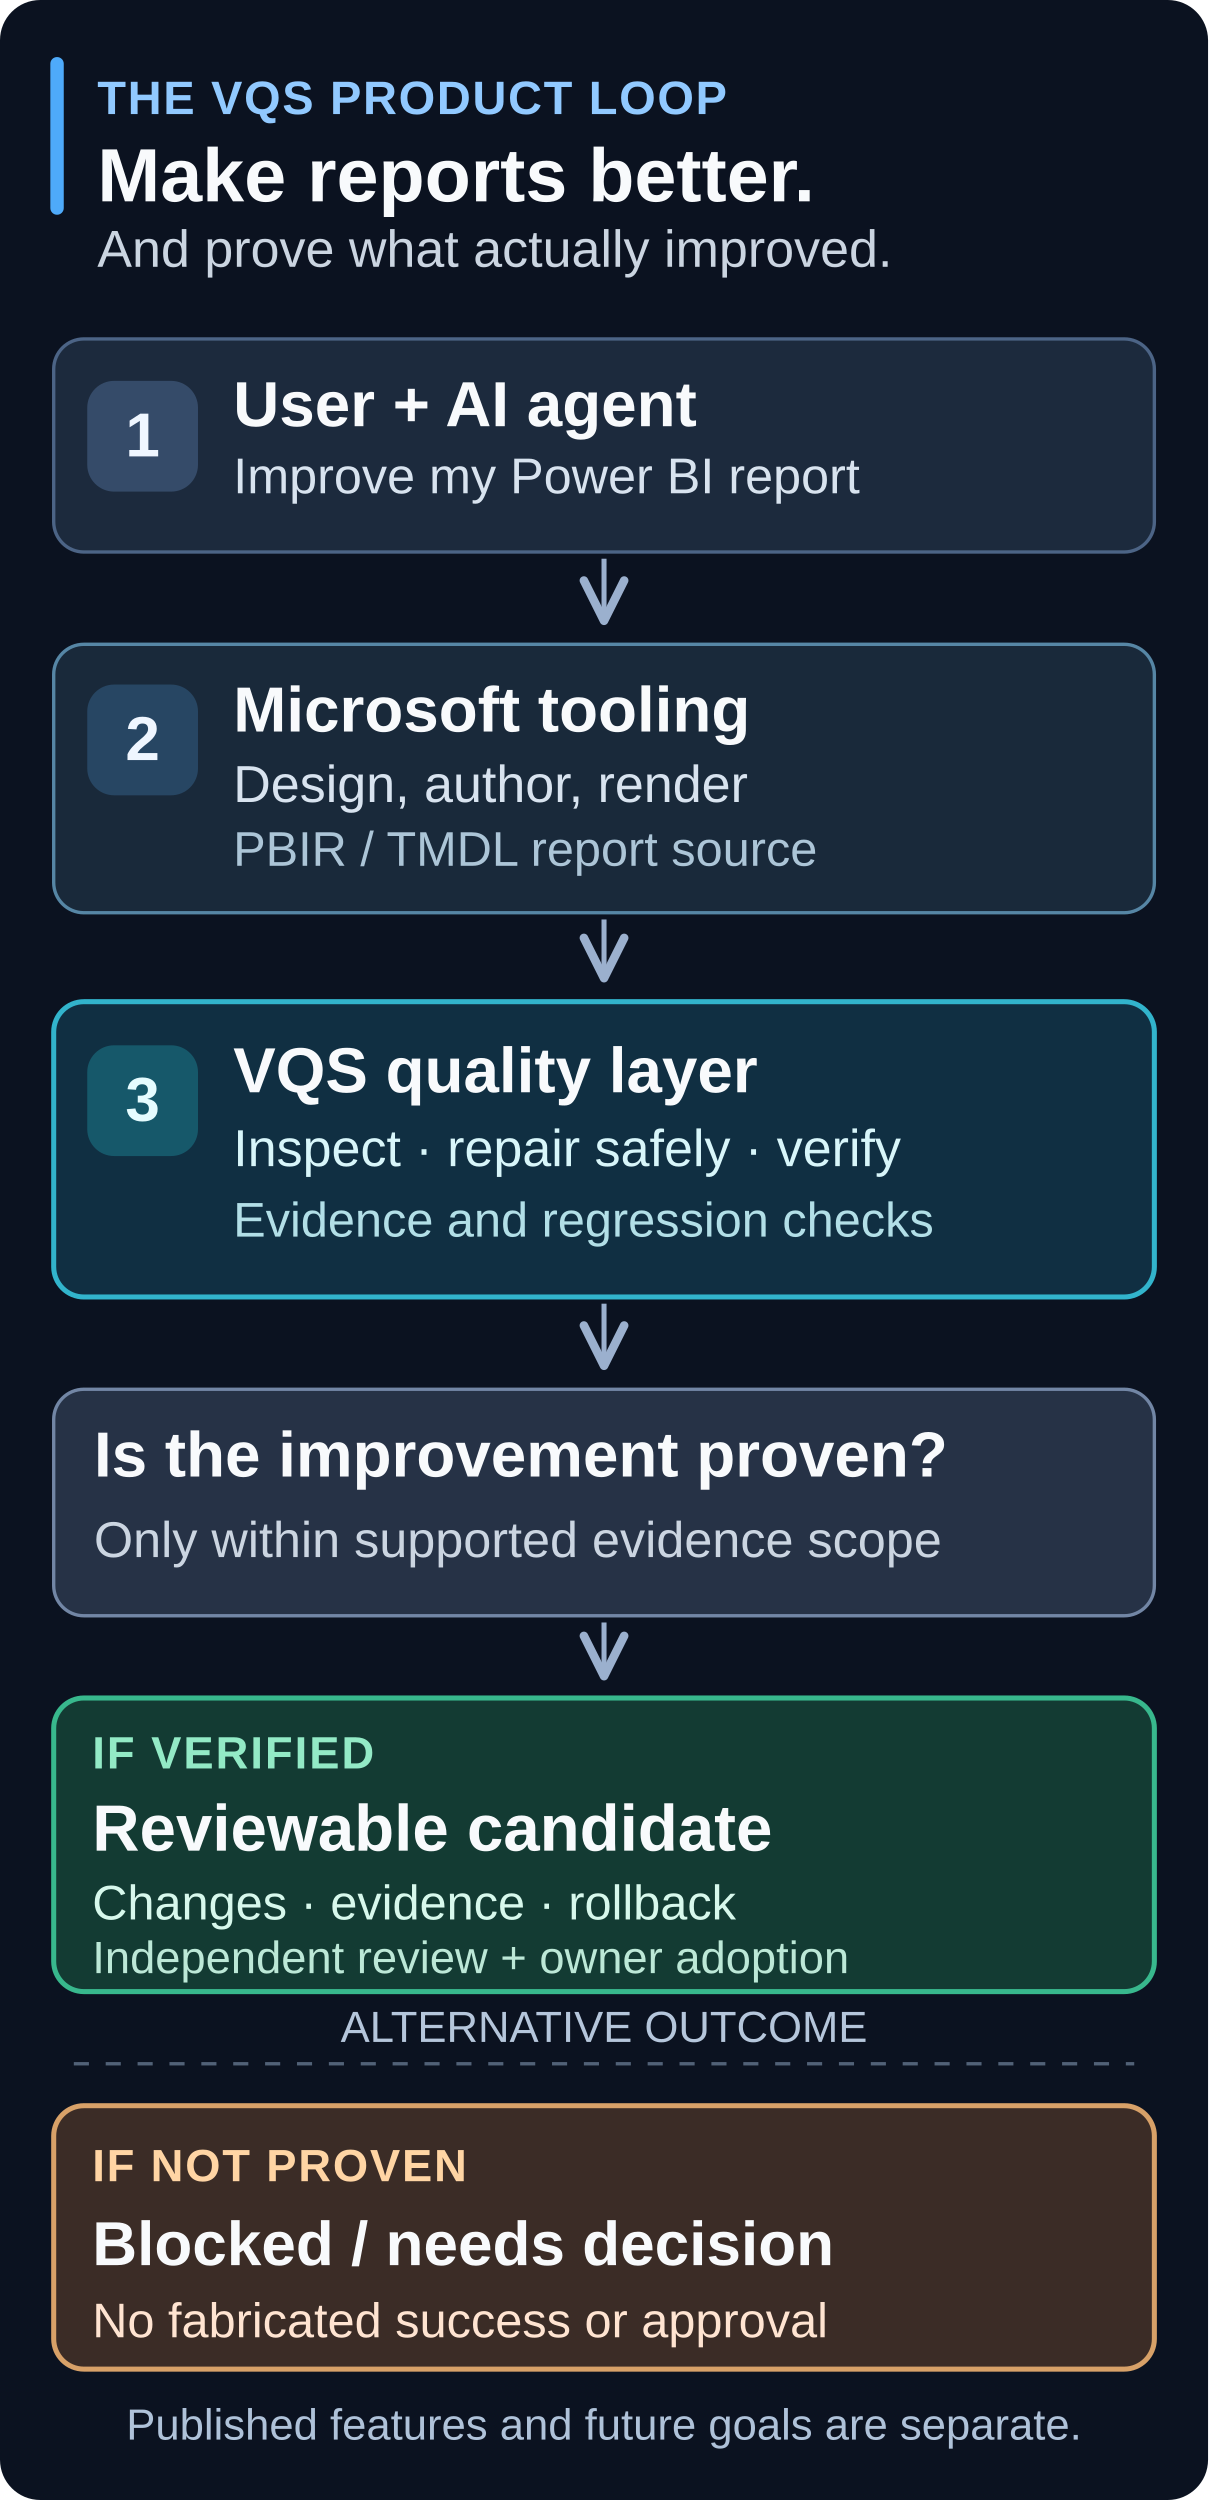
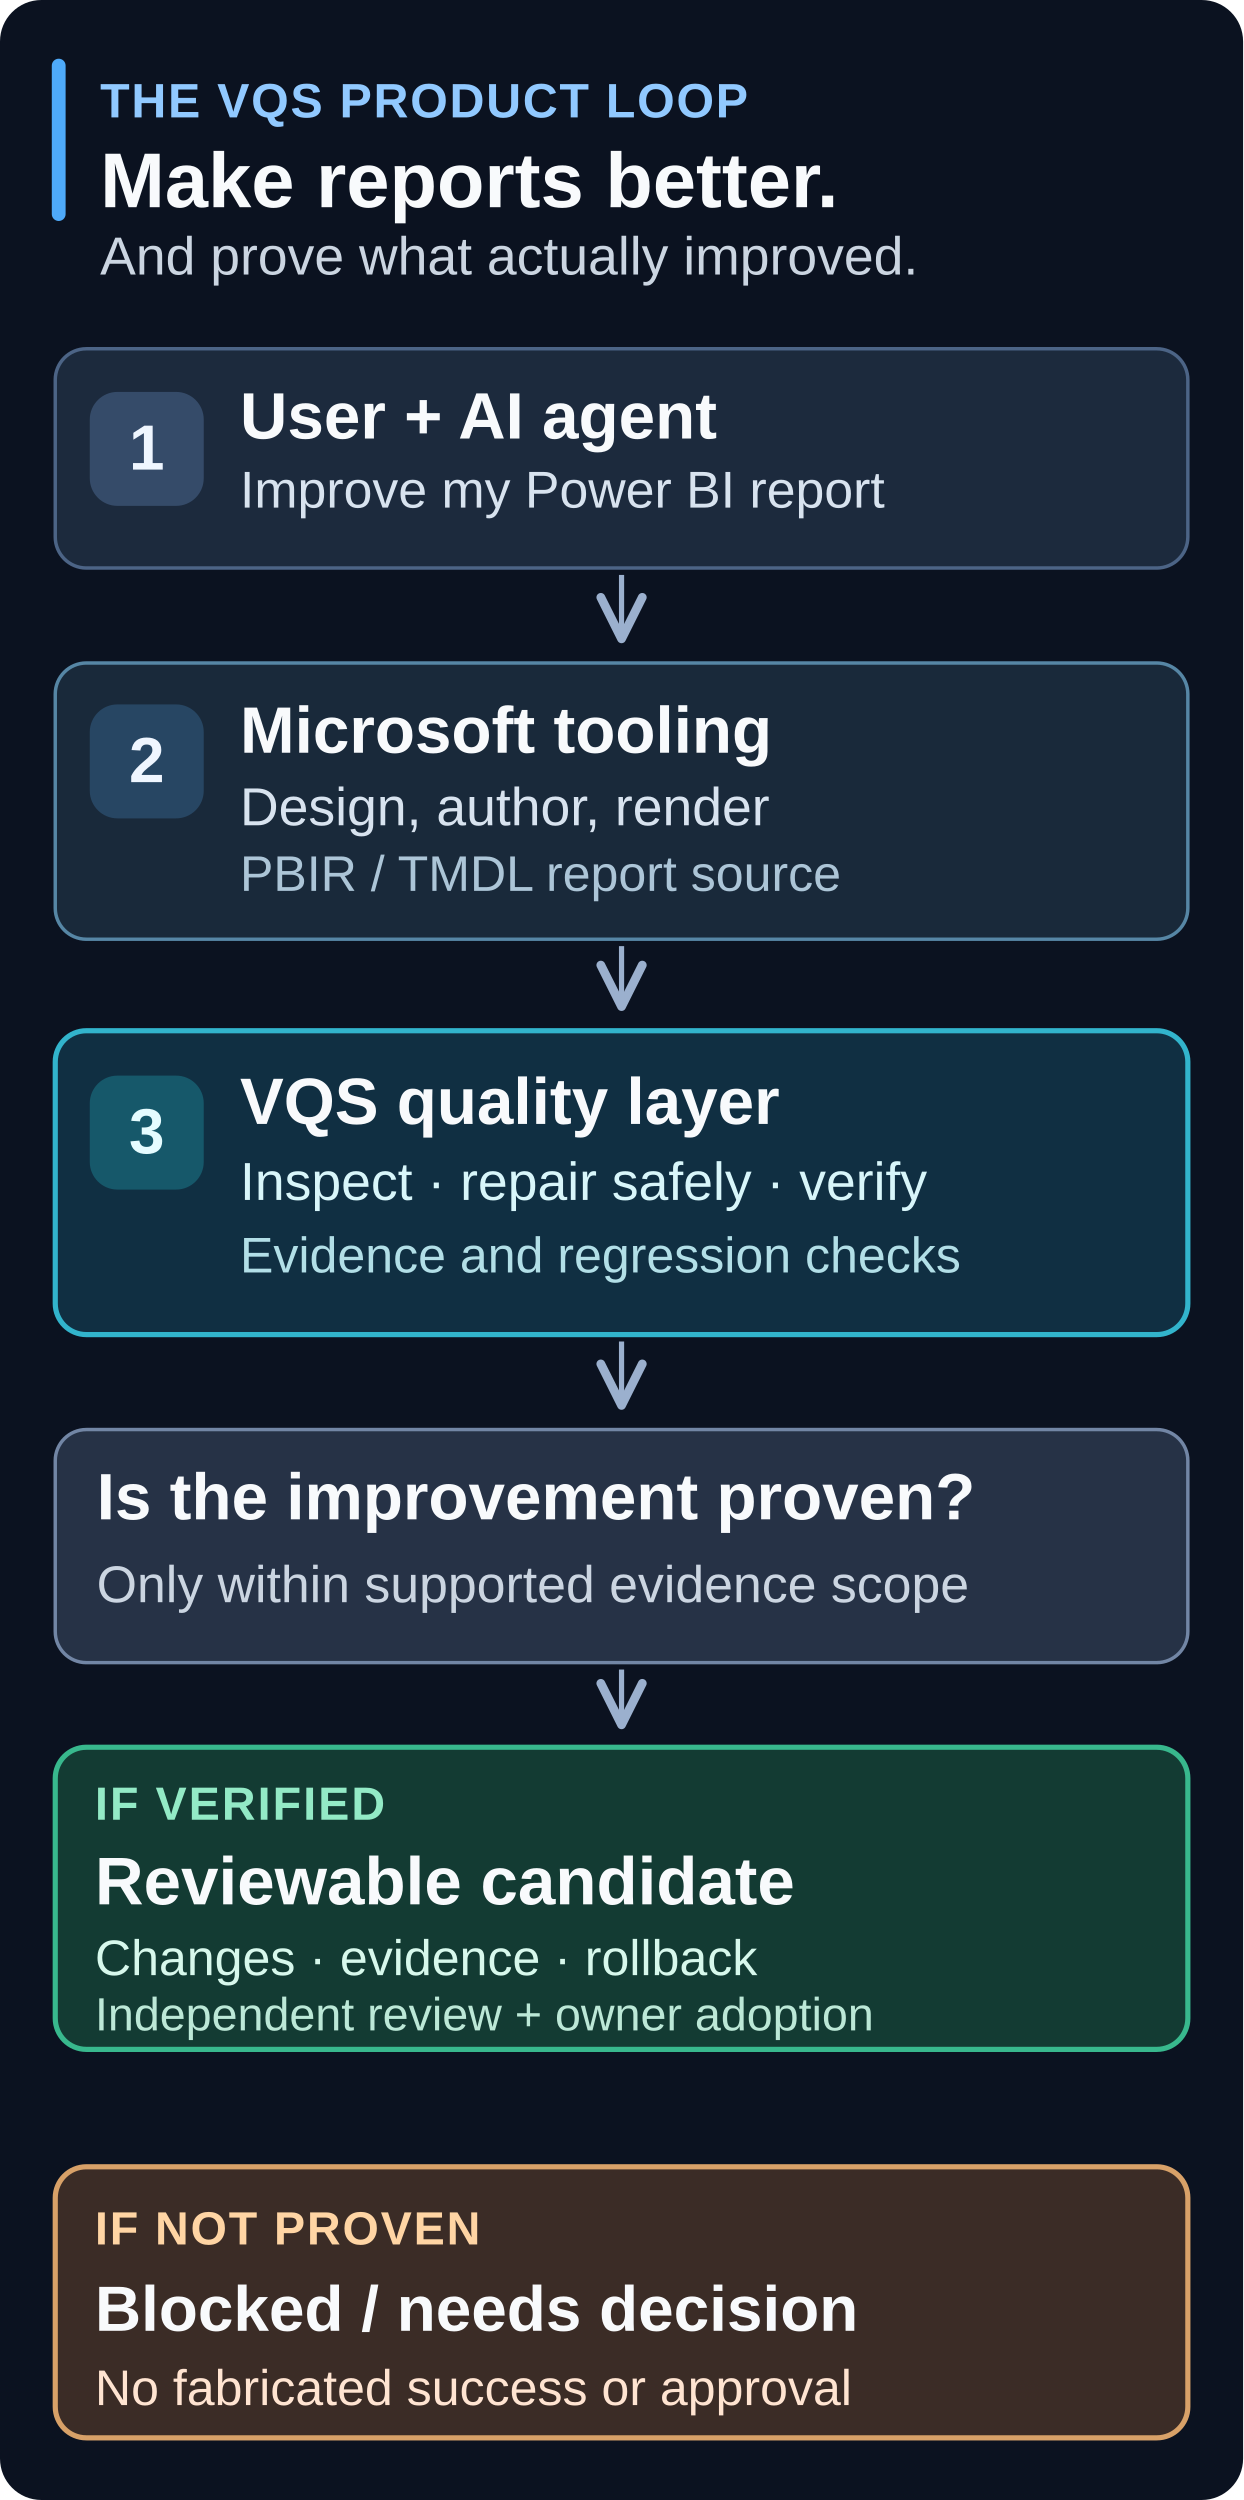
- <svg xmlns="http://www.w3.org/2000/svg" width="720" height="1490" viewBox="0 0 720 1490" role="img" aria-labelledby="title description">
+ <svg xmlns="http://www.w3.org/2000/svg" width="720" height="1448" viewBox="0 0 720 1448" role="img" aria-labelledby="title description">
  <defs>
    <marker id="arrow" markerWidth="10" markerHeight="10" refX="8" refY="5" orient="auto">
      <path d="M1 1 L9 5 L1 9" fill="none" stroke="#9BB0CE" stroke-width="1.7" stroke-linecap="round" stroke-linejoin="round" />
    </marker>
  </defs>
-   <rect width="720" height="1490" rx="24" fill="#0B1220" />
+   <rect width="720" height="1448" rx="24" fill="#0B1220" />
  <rect x="30" y="34" width="8" height="94" rx="4" fill="#4EAAFA" />
  <text x="58" y="68" font-family="Arial,Helvetica,sans-serif" font-size="28" font-weight="700" fill="#91C9FF" letter-spacing="1">THE VQS PRODUCT LOOP</text>
  <text x="58" y="120" font-family="Arial,Helvetica,sans-serif" font-size="45" font-weight="700" fill="#F8FAFC">Make reports better.</text>
  <text x="58" y="159" font-family="Arial,Helvetica,sans-serif" font-size="31" fill="#CBD5E1">And prove what actually improved.</text>
  <rect x="32" y="202" width="656" height="127" rx="18" fill="#1C2A3D" stroke="#4C6486" stroke-width="2" />
  <rect x="52" y="227" width="66" height="66" rx="16" fill="#354B69" />
  <text x="85" y="272" text-anchor="middle" font-family="Arial,Helvetica,sans-serif" font-size="37" font-weight="700" fill="#EFF6FF">1</text>
  <text x="139" y="254" font-family="Arial,Helvetica,sans-serif" font-size="38" font-weight="700" fill="#F8FAFC">User + AI agent</text>
  <text x="139" y="294" font-family="Arial,Helvetica,sans-serif" font-size="30" fill="#D8E3EF">Improve my Power BI report</text>
  <path d="M360 333 V367" fill="none" stroke="#9BB0CE" stroke-width="3" marker-end="url(#arrow)" />
  <rect x="32" y="384" width="656" height="160" rx="18" fill="#19293A" stroke="#5686A5" stroke-width="2" />
  <rect x="52" y="408" width="66" height="66" rx="16" fill="#274663" />
  <text x="85" y="453" text-anchor="middle" font-family="Arial,Helvetica,sans-serif" font-size="37" font-weight="700" fill="#EFF6FF">2</text>
  <text x="139" y="436" font-family="Arial,Helvetica,sans-serif" font-size="38" font-weight="700" fill="#F8FAFC">Microsoft tooling</text>
  <text x="139" y="478" font-family="Arial,Helvetica,sans-serif" font-size="31" fill="#D8E3EF">Design, author, render</text>
  <text x="139" y="516" font-family="Arial,Helvetica,sans-serif" font-size="29" fill="#ACC5D7">PBIR / TMDL report source</text>
  <path d="M360 548 V580" fill="none" stroke="#9BB0CE" stroke-width="3" marker-end="url(#arrow)" />
  <rect x="32" y="597" width="656" height="176" rx="18" fill="#102F42" stroke="#32B4CC" stroke-width="3" />
  <rect x="52" y="623" width="66" height="66" rx="16" fill="#16586A" />
  <text x="85" y="668" text-anchor="middle" font-family="Arial,Helvetica,sans-serif" font-size="37" font-weight="700" fill="#E5FCFF">3</text>
  <text x="139" y="651" font-family="Arial,Helvetica,sans-serif" font-size="38" font-weight="700" fill="#F8FAFC">VQS quality layer</text>
  <text x="139" y="695" font-family="Arial,Helvetica,sans-serif" font-size="31" fill="#D8F6FA">Inspect · repair safely · verify</text>
  <text x="139" y="737" font-family="Arial,Helvetica,sans-serif" font-size="29" fill="#B2DFE7">Evidence and regression checks</text>
  <path d="M360 777 V811" fill="none" stroke="#9BB0CE" stroke-width="3" marker-end="url(#arrow)" />
  <rect x="32" y="828" width="656" height="135" rx="18" fill="#263246" stroke="#7286A5" stroke-width="2" />
  <text x="56" y="880" font-family="Arial,Helvetica,sans-serif" font-size="38" font-weight="700" fill="#F8FAFC">Is the improvement proven?</text>
  <text x="56" y="928" font-family="Arial,Helvetica,sans-serif" font-size="30" fill="#CBD5E1">Only within supported evidence scope</text>
  <path d="M360 967 V996" fill="none" stroke="#9BB0CE" stroke-width="3" marker-end="url(#arrow)" />
  <rect x="32" y="1012" width="656" height="175" rx="18" fill="#133B33" stroke="#38B88D" stroke-width="3" />
  <text x="55" y="1054" font-family="Arial,Helvetica,sans-serif" font-size="27" font-weight="700" fill="#93EAC6" letter-spacing="1.2">IF VERIFIED</text>
  <text x="55" y="1103" font-family="Arial,Helvetica,sans-serif" font-size="39" font-weight="700" fill="#F8FAFC">Reviewable candidate</text>
  <text x="55" y="1144" font-family="Arial,Helvetica,sans-serif" font-size="29" fill="#D7F8EC">Changes · evidence · rollback</text>
  <text x="55" y="1176" font-family="Arial,Helvetica,sans-serif" font-size="27" fill="#BCE8D7">Independent review + owner adoption</text>
-   <line x1="44" y1="1230" x2="676" y2="1230" stroke="#516177" stroke-width="2" stroke-dasharray="9 10" />
-   <text x="360" y="1217" text-anchor="middle" font-family="Arial,Helvetica,sans-serif" font-size="26" fill="#B5C6DB">ALTERNATIVE OUTCOME</text>
  <rect x="32" y="1255" width="656" height="157" rx="18" fill="#3B2C26" stroke="#D8A168" stroke-width="3" />
  <text x="55" y="1300" font-family="Arial,Helvetica,sans-serif" font-size="27" font-weight="700" fill="#FFD5A4" letter-spacing="1.1">IF NOT PROVEN</text>
  <text x="55" y="1350" font-family="Arial,Helvetica,sans-serif" font-size="37" font-weight="700" fill="#F8FAFC">Blocked / needs decision</text>
  <text x="55" y="1393" font-family="Arial,Helvetica,sans-serif" font-size="29" fill="#FFE4D1">No fabricated success or approval</text>
-   <text x="360" y="1454" text-anchor="middle" font-family="Arial,Helvetica,sans-serif" font-size="26" fill="#AFC2D9">Published features and future goals are separate.</text>
</svg>
